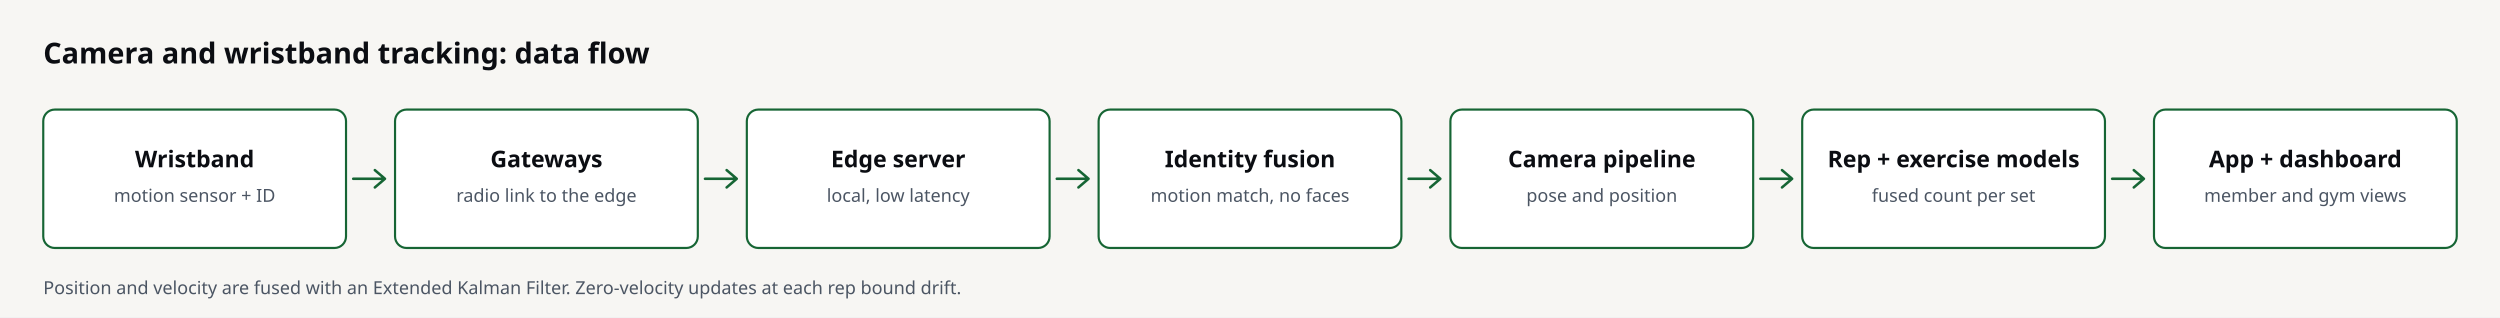
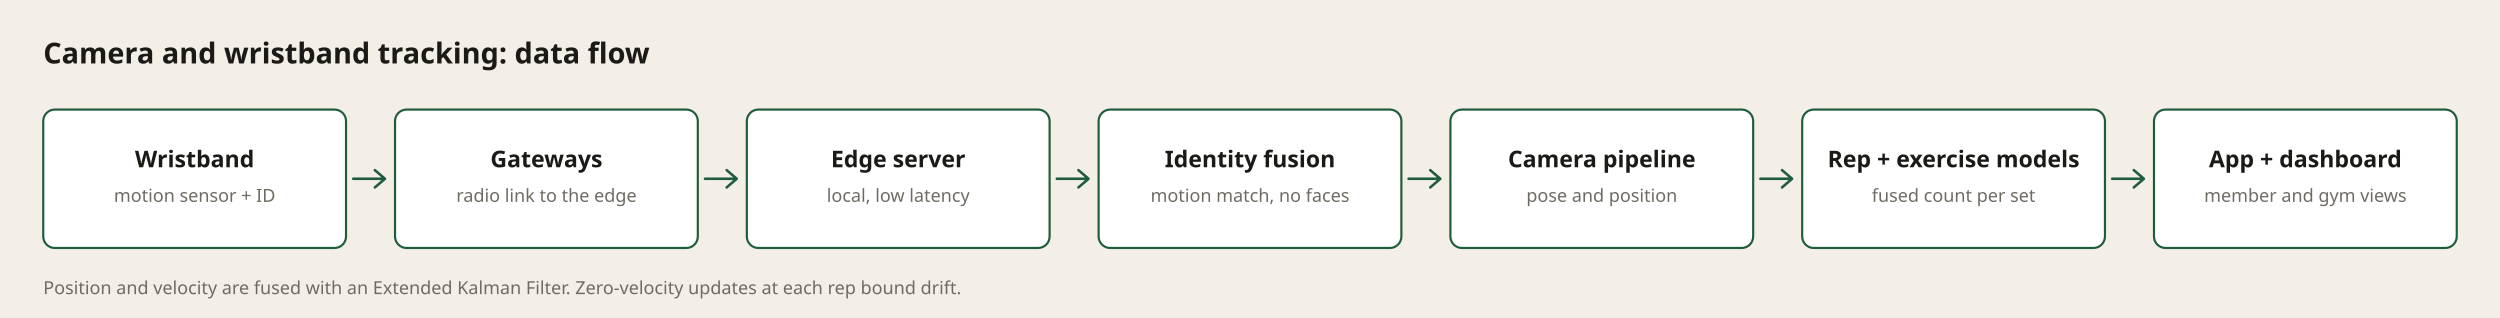
- <svg xmlns="http://www.w3.org/2000/svg" viewBox="0 0 1734 220" font-family="DM Sans, system-ui, sans-serif" role="img" aria-label="Camera and wristband tracking: data flow">
-   <rect width="1734" height="220" fill="#f7f6f3" />
-   <text x="30" y="44" font-size="20" font-weight="700" fill="#0b0d12">Camera and wristband tracking: data flow</text>
-   <rect x="30" y="76" width="210" height="96" rx="8" fill="#ffffff" stroke="#166534" stroke-width="1.5" />
-   <text x="135.0" y="116" text-anchor="middle" font-size="16" font-weight="600" fill="#0b0d12">Wristband</text>
-   <text x="135.0" y="140" text-anchor="middle" font-size="12.5" fill="#4b5563">motion sensor + ID</text>
-   <path d="M245 124.0 H267 m-7 -6 l7 6 l-7 6" fill="none" stroke="#166534" stroke-width="1.8" stroke-linecap="round" stroke-linejoin="round" />
-   <rect x="274" y="76" width="210" height="96" rx="8" fill="#ffffff" stroke="#166534" stroke-width="1.5" />
-   <text x="379.0" y="116" text-anchor="middle" font-size="16" font-weight="600" fill="#0b0d12">Gateways</text>
-   <text x="379.0" y="140" text-anchor="middle" font-size="12.5" fill="#4b5563">radio link to the edge</text>
-   <path d="M489 124.0 H511 m-7 -6 l7 6 l-7 6" fill="none" stroke="#166534" stroke-width="1.8" stroke-linecap="round" stroke-linejoin="round" />
-   <rect x="518" y="76" width="210" height="96" rx="8" fill="#ffffff" stroke="#166534" stroke-width="1.5" />
-   <text x="623.0" y="116" text-anchor="middle" font-size="16" font-weight="600" fill="#0b0d12">Edge server</text>
-   <text x="623.0" y="140" text-anchor="middle" font-size="12.5" fill="#4b5563">local, low latency</text>
-   <path d="M733 124.0 H755 m-7 -6 l7 6 l-7 6" fill="none" stroke="#166534" stroke-width="1.8" stroke-linecap="round" stroke-linejoin="round" />
-   <rect x="762" y="76" width="210" height="96" rx="8" fill="#ffffff" stroke="#166534" stroke-width="1.5" />
-   <text x="867.0" y="116" text-anchor="middle" font-size="16" font-weight="600" fill="#0b0d12">Identity fusion</text>
-   <text x="867.0" y="140" text-anchor="middle" font-size="12.5" fill="#4b5563">motion match, no faces</text>
-   <path d="M977 124.0 H999 m-7 -6 l7 6 l-7 6" fill="none" stroke="#166534" stroke-width="1.8" stroke-linecap="round" stroke-linejoin="round" />
-   <rect x="1006" y="76" width="210" height="96" rx="8" fill="#ffffff" stroke="#166534" stroke-width="1.5" />
-   <text x="1111.0" y="116" text-anchor="middle" font-size="16" font-weight="600" fill="#0b0d12">Camera pipeline</text>
-   <text x="1111.0" y="140" text-anchor="middle" font-size="12.5" fill="#4b5563">pose and position</text>
-   <path d="M1221 124.0 H1243 m-7 -6 l7 6 l-7 6" fill="none" stroke="#166534" stroke-width="1.8" stroke-linecap="round" stroke-linejoin="round" />
-   <rect x="1250" y="76" width="210" height="96" rx="8" fill="#ffffff" stroke="#166534" stroke-width="1.5" />
-   <text x="1355.0" y="116" text-anchor="middle" font-size="16" font-weight="600" fill="#0b0d12">Rep + exercise models</text>
-   <text x="1355.0" y="140" text-anchor="middle" font-size="12.5" fill="#4b5563">fused count per set</text>
-   <path d="M1465 124.0 H1487 m-7 -6 l7 6 l-7 6" fill="none" stroke="#166534" stroke-width="1.8" stroke-linecap="round" stroke-linejoin="round" />
-   <rect x="1494" y="76" width="210" height="96" rx="8" fill="#ffffff" stroke="#166534" stroke-width="1.5" />
-   <text x="1599.0" y="116" text-anchor="middle" font-size="16" font-weight="600" fill="#0b0d12">App + dashboard</text>
-   <text x="1599.0" y="140" text-anchor="middle" font-size="12.5" fill="#4b5563">member and gym views</text>
-   <text x="30" y="204" font-size="12.5" fill="#4b5563">Position and velocity are fused with an Extended Kalman Filter. Zero-velocity updates at each rep bound drift.</text>
+ <svg xmlns="http://www.w3.org/2000/svg" viewBox="0 0 1734 220" font-family="Geist, system-ui, sans-serif" role="img" aria-label="Camera and wristband tracking: data flow">
+   <rect width="1734" height="220" fill="#f3efe7" />
+   <text x="30" y="44" font-size="20" font-weight="700" fill="#1c1a17">Camera and wristband tracking: data flow</text>
+   <rect x="30" y="76" width="210" height="96" rx="8" fill="#ffffff" stroke="#1f5c3a" stroke-width="1.5" />
+   <text x="135.0" y="116" text-anchor="middle" font-size="16" font-weight="600" fill="#1c1a17">Wristband</text>
+   <text x="135.0" y="140" text-anchor="middle" font-size="12.5" fill="#6f6a62">motion sensor + ID</text>
+   <path d="M245 124.0 H267 m-7 -6 l7 6 l-7 6" fill="none" stroke="#1f5c3a" stroke-width="1.8" stroke-linecap="round" stroke-linejoin="round" />
+   <rect x="274" y="76" width="210" height="96" rx="8" fill="#ffffff" stroke="#1f5c3a" stroke-width="1.5" />
+   <text x="379.0" y="116" text-anchor="middle" font-size="16" font-weight="600" fill="#1c1a17">Gateways</text>
+   <text x="379.0" y="140" text-anchor="middle" font-size="12.5" fill="#6f6a62">radio link to the edge</text>
+   <path d="M489 124.0 H511 m-7 -6 l7 6 l-7 6" fill="none" stroke="#1f5c3a" stroke-width="1.8" stroke-linecap="round" stroke-linejoin="round" />
+   <rect x="518" y="76" width="210" height="96" rx="8" fill="#ffffff" stroke="#1f5c3a" stroke-width="1.5" />
+   <text x="623.0" y="116" text-anchor="middle" font-size="16" font-weight="600" fill="#1c1a17">Edge server</text>
+   <text x="623.0" y="140" text-anchor="middle" font-size="12.5" fill="#6f6a62">local, low latency</text>
+   <path d="M733 124.0 H755 m-7 -6 l7 6 l-7 6" fill="none" stroke="#1f5c3a" stroke-width="1.8" stroke-linecap="round" stroke-linejoin="round" />
+   <rect x="762" y="76" width="210" height="96" rx="8" fill="#ffffff" stroke="#1f5c3a" stroke-width="1.5" />
+   <text x="867.0" y="116" text-anchor="middle" font-size="16" font-weight="600" fill="#1c1a17">Identity fusion</text>
+   <text x="867.0" y="140" text-anchor="middle" font-size="12.5" fill="#6f6a62">motion match, no faces</text>
+   <path d="M977 124.0 H999 m-7 -6 l7 6 l-7 6" fill="none" stroke="#1f5c3a" stroke-width="1.8" stroke-linecap="round" stroke-linejoin="round" />
+   <rect x="1006" y="76" width="210" height="96" rx="8" fill="#ffffff" stroke="#1f5c3a" stroke-width="1.5" />
+   <text x="1111.0" y="116" text-anchor="middle" font-size="16" font-weight="600" fill="#1c1a17">Camera pipeline</text>
+   <text x="1111.0" y="140" text-anchor="middle" font-size="12.5" fill="#6f6a62">pose and position</text>
+   <path d="M1221 124.0 H1243 m-7 -6 l7 6 l-7 6" fill="none" stroke="#1f5c3a" stroke-width="1.8" stroke-linecap="round" stroke-linejoin="round" />
+   <rect x="1250" y="76" width="210" height="96" rx="8" fill="#ffffff" stroke="#1f5c3a" stroke-width="1.5" />
+   <text x="1355.0" y="116" text-anchor="middle" font-size="16" font-weight="600" fill="#1c1a17">Rep + exercise models</text>
+   <text x="1355.0" y="140" text-anchor="middle" font-size="12.5" fill="#6f6a62">fused count per set</text>
+   <path d="M1465 124.0 H1487 m-7 -6 l7 6 l-7 6" fill="none" stroke="#1f5c3a" stroke-width="1.8" stroke-linecap="round" stroke-linejoin="round" />
+   <rect x="1494" y="76" width="210" height="96" rx="8" fill="#ffffff" stroke="#1f5c3a" stroke-width="1.5" />
+   <text x="1599.0" y="116" text-anchor="middle" font-size="16" font-weight="600" fill="#1c1a17">App + dashboard</text>
+   <text x="1599.0" y="140" text-anchor="middle" font-size="12.5" fill="#6f6a62">member and gym views</text>
+   <text x="30" y="204" font-size="12.5" fill="#6f6a62">Position and velocity are fused with an Extended Kalman Filter. Zero-velocity updates at each rep bound drift.</text>
</svg>
